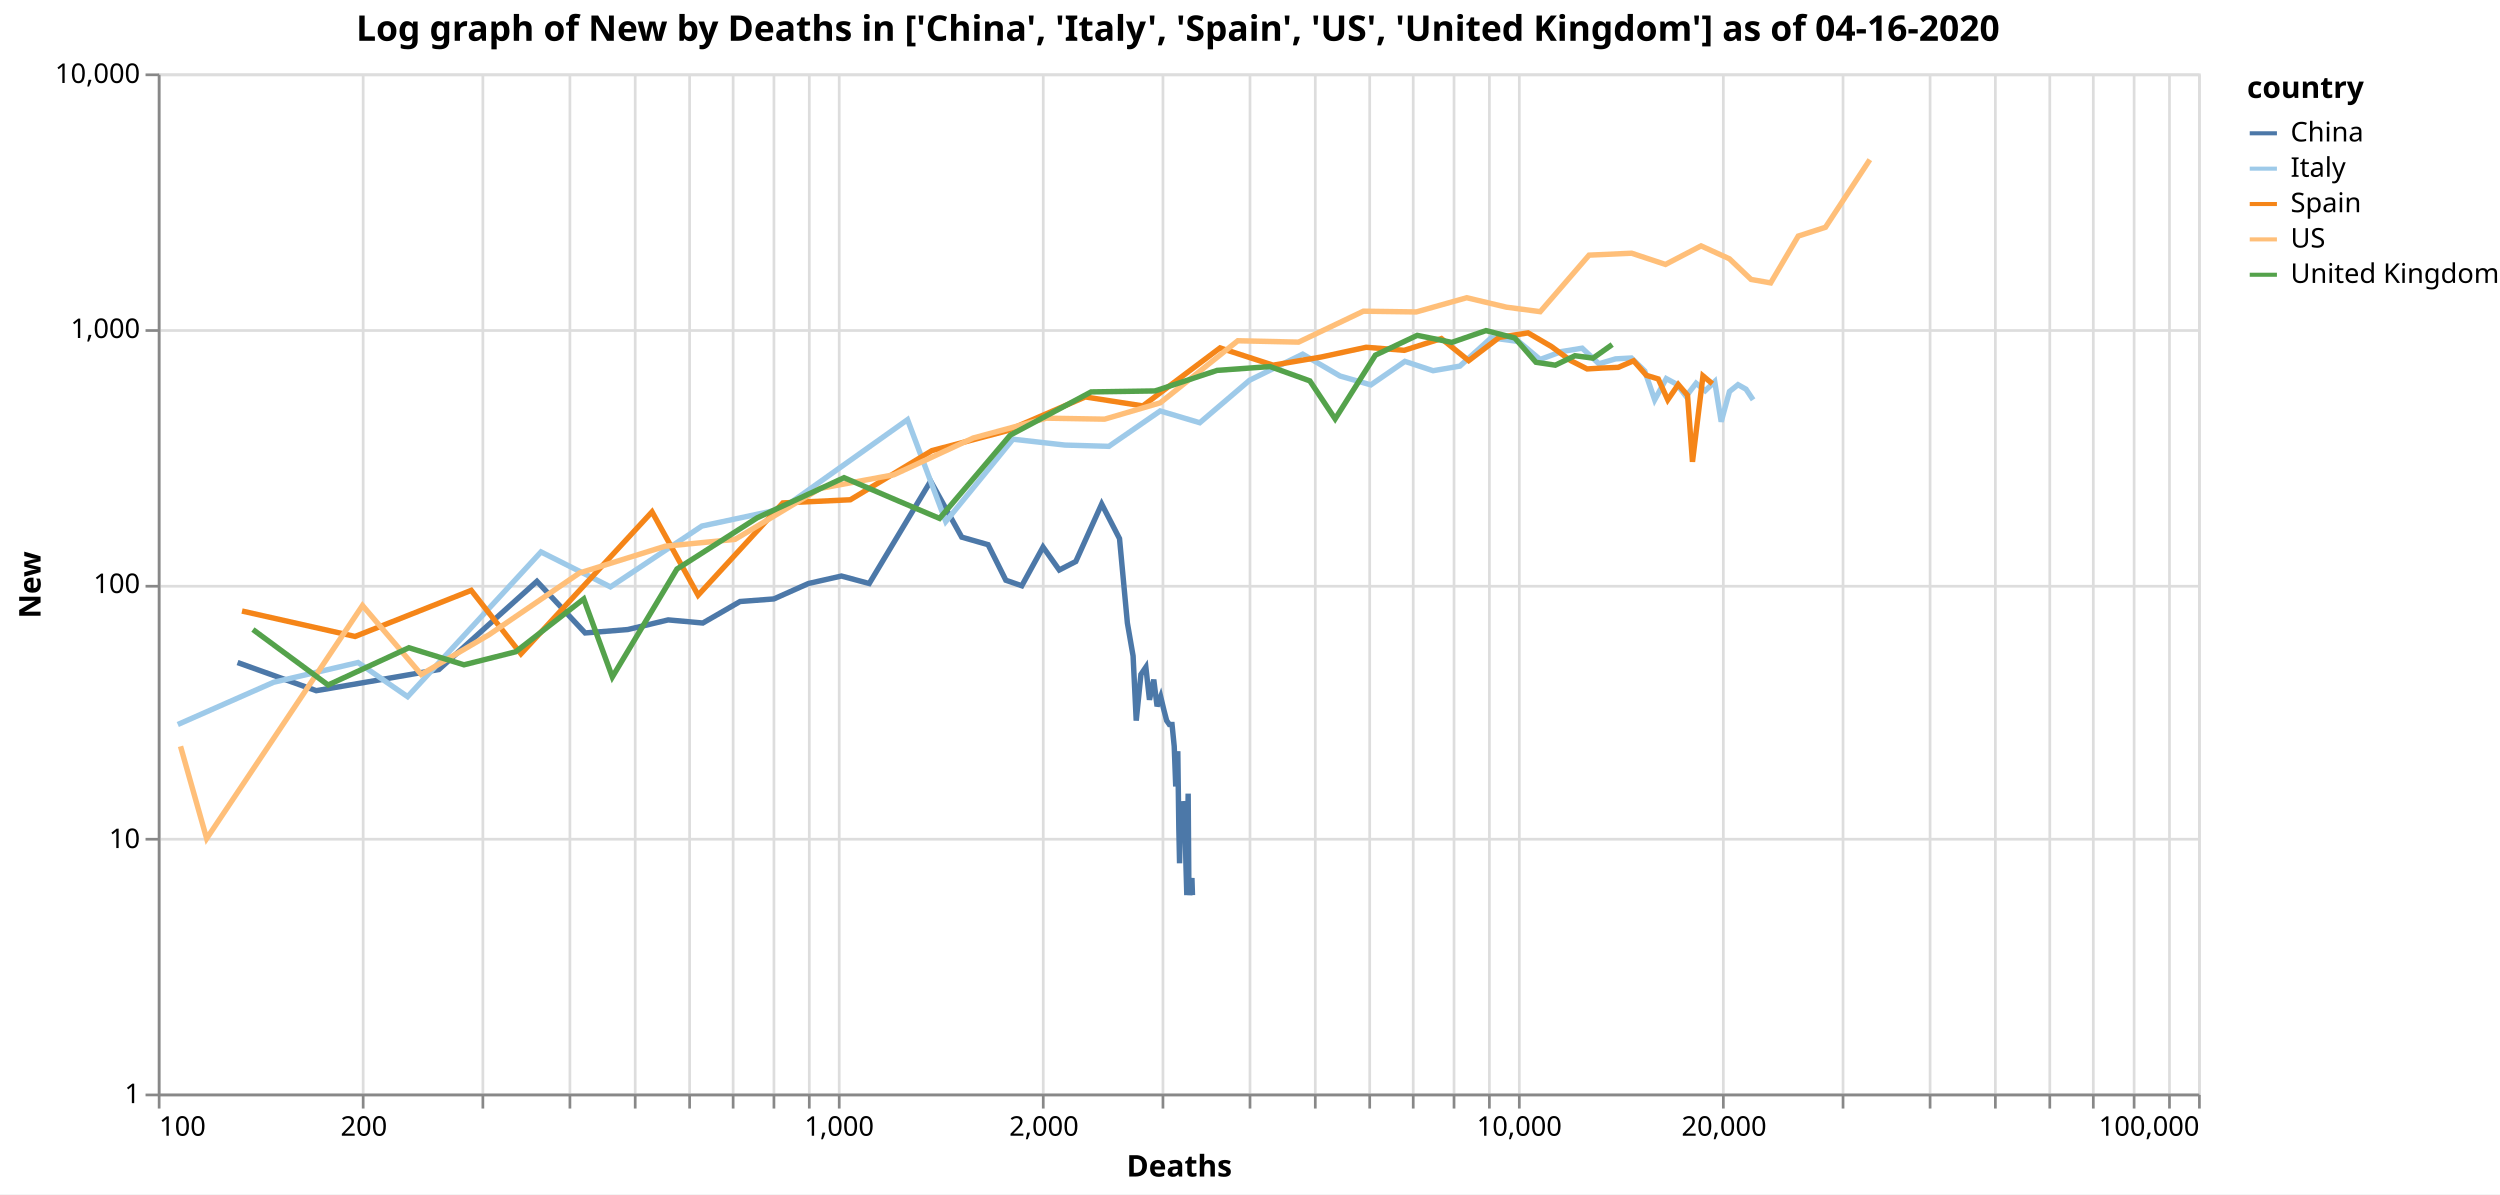
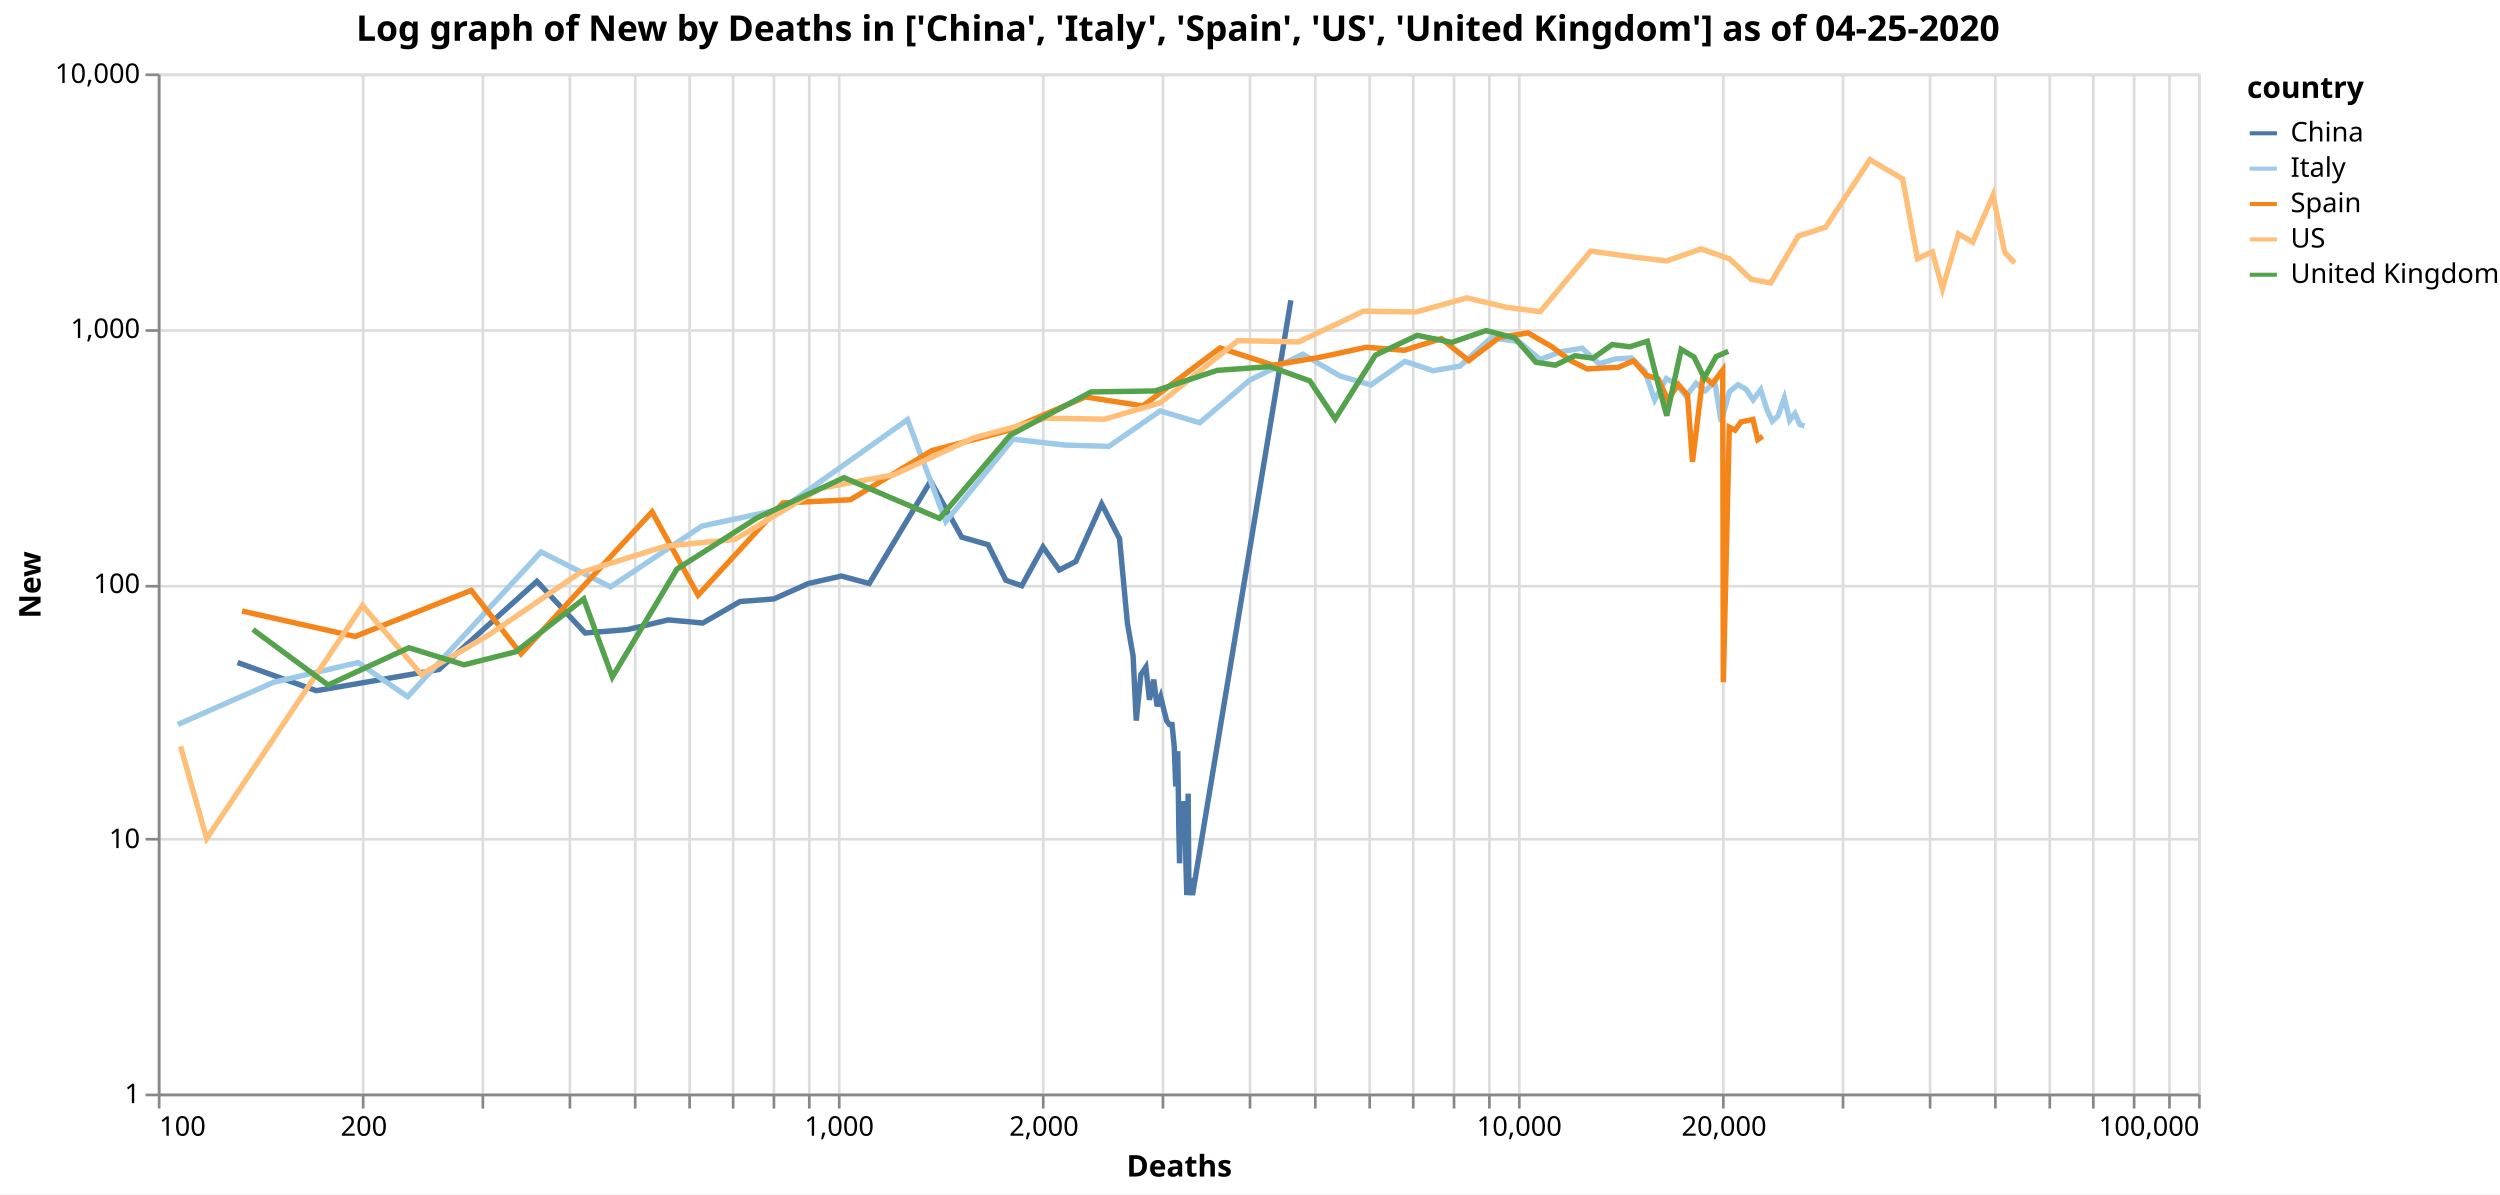
<svg xmlns="http://www.w3.org/2000/svg" class="marks" width="919" height="439" viewBox="0 0 919 439" version="1.1">
  <rect width="919" height="439" style="fill: white;" />
  <g transform="translate(58,27)">
    <g class="mark-group role-frame root">
      <g transform="translate(0,0)">
        <path class="background" d="M0.5,0.5h750v375h-750Z" style="fill: none; stroke: #ddd;" />
        <g>
          <g class="mark-group role-axis">
            <g transform="translate(0.5,375.5)">
              <path class="background" d="M0,0h0v0h0Z" style="pointer-events: none; fill: none;" />
              <g>
                <g class="mark-rule role-axis-grid" style="pointer-events: none;">
                  <line transform="translate(0,-375)" x2="0" y2="375" style="fill: none; stroke: #ddd; stroke-width: 1; opacity: 1;" />
                  <line transform="translate(75,-375)" x2="0" y2="375" style="fill: none; stroke: #ddd; stroke-width: 1; opacity: 1;" />
                  <line transform="translate(119,-375)" x2="0" y2="375" style="fill: none; stroke: #ddd; stroke-width: 1; opacity: 1;" />
                  <line transform="translate(151,-375)" x2="0" y2="375" style="fill: none; stroke: #ddd; stroke-width: 1; opacity: 1;" />
                  <line transform="translate(175,-375)" x2="0" y2="375" style="fill: none; stroke: #ddd; stroke-width: 1; opacity: 1;" />
                  <line transform="translate(195,-375)" x2="0" y2="375" style="fill: none; stroke: #ddd; stroke-width: 1; opacity: 1;" />
                  <line transform="translate(211,-375)" x2="0" y2="375" style="fill: none; stroke: #ddd; stroke-width: 1; opacity: 1;" />
                  <line transform="translate(226,-375)" x2="0" y2="375" style="fill: none; stroke: #ddd; stroke-width: 1; opacity: 1;" />
                  <line transform="translate(239,-375)" x2="0" y2="375" style="fill: none; stroke: #ddd; stroke-width: 1; opacity: 1;" />
                  <line transform="translate(250,-375)" x2="0" y2="375" style="fill: none; stroke: #ddd; stroke-width: 1; opacity: 1;" />
                  <line transform="translate(325,-375)" x2="0" y2="375" style="fill: none; stroke: #ddd; stroke-width: 1; opacity: 1;" />
                  <line transform="translate(369,-375)" x2="0" y2="375" style="fill: none; stroke: #ddd; stroke-width: 1; opacity: 1;" />
                  <line transform="translate(401,-375)" x2="0" y2="375" style="fill: none; stroke: #ddd; stroke-width: 1; opacity: 1;" />
                  <line transform="translate(425,-375)" x2="0" y2="375" style="fill: none; stroke: #ddd; stroke-width: 1; opacity: 1;" />
                  <line transform="translate(445,-375)" x2="0" y2="375" style="fill: none; stroke: #ddd; stroke-width: 1; opacity: 1;" />
                  <line transform="translate(461,-375)" x2="0" y2="375" style="fill: none; stroke: #ddd; stroke-width: 1; opacity: 1;" />
                  <line transform="translate(476,-375)" x2="0" y2="375" style="fill: none; stroke: #ddd; stroke-width: 1; opacity: 1;" />
                  <line transform="translate(489,-375)" x2="0" y2="375" style="fill: none; stroke: #ddd; stroke-width: 1; opacity: 1;" />
                  <line transform="translate(500,-375)" x2="0" y2="375" style="fill: none; stroke: #ddd; stroke-width: 1; opacity: 1;" />
                  <line transform="translate(575,-375)" x2="0" y2="375" style="fill: none; stroke: #ddd; stroke-width: 1; opacity: 1;" />
                  <line transform="translate(619,-375)" x2="0" y2="375" style="fill: none; stroke: #ddd; stroke-width: 1; opacity: 1;" />
                  <line transform="translate(651,-375)" x2="0" y2="375" style="fill: none; stroke: #ddd; stroke-width: 1; opacity: 1;" />
                  <line transform="translate(675,-375)" x2="0" y2="375" style="fill: none; stroke: #ddd; stroke-width: 1; opacity: 1;" />
                  <line transform="translate(695,-375)" x2="0" y2="375" style="fill: none; stroke: #ddd; stroke-width: 1; opacity: 1;" />
                  <line transform="translate(711,-375)" x2="0" y2="375" style="fill: none; stroke: #ddd; stroke-width: 1; opacity: 1;" />
                  <line transform="translate(726,-375)" x2="0" y2="375" style="fill: none; stroke: #ddd; stroke-width: 1; opacity: 1;" />
                  <line transform="translate(739,-375)" x2="0" y2="375" style="fill: none; stroke: #ddd; stroke-width: 1; opacity: 1;" />
                  <line transform="translate(750,-375)" x2="0" y2="375" style="fill: none; stroke: #ddd; stroke-width: 1; opacity: 1;" />
                </g>
              </g>
              <path class="foreground" d="" style="pointer-events: none; display: none; fill: none;" />
            </g>
          </g>
          <g class="mark-group role-axis">
            <g transform="translate(0.5,0.5)">
              <path class="background" d="M0,0h0v0h0Z" style="pointer-events: none; fill: none;" />
              <g>
                <g class="mark-rule role-axis-grid" style="pointer-events: none;">
                  <line transform="translate(0,375)" x2="750" y2="0" style="fill: none; stroke: #ddd; stroke-width: 1; opacity: 1;" />
                  <line transform="translate(0,281)" x2="750" y2="0" style="fill: none; stroke: #ddd; stroke-width: 1; opacity: 1;" />
                  <line transform="translate(0,188)" x2="750" y2="0" style="fill: none; stroke: #ddd; stroke-width: 1; opacity: 1;" />
                  <line transform="translate(0,94)" x2="750" y2="0" style="fill: none; stroke: #ddd; stroke-width: 1; opacity: 1;" />
                  <line transform="translate(0,0)" x2="750" y2="0" style="fill: none; stroke: #ddd; stroke-width: 1; opacity: 1;" />
                </g>
              </g>
              <path class="foreground" d="" style="pointer-events: none; display: none; fill: none;" />
            </g>
          </g>
          <g class="mark-group role-axis">
            <g transform="translate(0.5,375.5)">
              <path class="background" d="M0,0h0v0h0Z" style="pointer-events: none; fill: none;" />
              <g>
                <g class="mark-rule role-axis-tick" style="pointer-events: none;">
                  <line transform="translate(0,0)" x2="0" y2="5" style="fill: none; stroke: #888; stroke-width: 1; opacity: 1;" />
                  <line transform="translate(75,0)" x2="0" y2="5" style="fill: none; stroke: #888; stroke-width: 1; opacity: 1;" />
                  <line transform="translate(119,0)" x2="0" y2="5" style="fill: none; stroke: #888; stroke-width: 1; opacity: 1;" />
                  <line transform="translate(151,0)" x2="0" y2="5" style="fill: none; stroke: #888; stroke-width: 1; opacity: 1;" />
                  <line transform="translate(175,0)" x2="0" y2="5" style="fill: none; stroke: #888; stroke-width: 1; opacity: 1;" />
                  <line transform="translate(195,0)" x2="0" y2="5" style="fill: none; stroke: #888; stroke-width: 1; opacity: 1;" />
                  <line transform="translate(211,0)" x2="0" y2="5" style="fill: none; stroke: #888; stroke-width: 1; opacity: 1;" />
                  <line transform="translate(226,0)" x2="0" y2="5" style="fill: none; stroke: #888; stroke-width: 1; opacity: 1;" />
                  <line transform="translate(239,0)" x2="0" y2="5" style="fill: none; stroke: #888; stroke-width: 1; opacity: 1;" />
                  <line transform="translate(250,0)" x2="0" y2="5" style="fill: none; stroke: #888; stroke-width: 1; opacity: 1;" />
                  <line transform="translate(325,0)" x2="0" y2="5" style="fill: none; stroke: #888; stroke-width: 1; opacity: 1;" />
                  <line transform="translate(369,0)" x2="0" y2="5" style="fill: none; stroke: #888; stroke-width: 1; opacity: 1;" />
                  <line transform="translate(401,0)" x2="0" y2="5" style="fill: none; stroke: #888; stroke-width: 1; opacity: 1;" />
                  <line transform="translate(425,0)" x2="0" y2="5" style="fill: none; stroke: #888; stroke-width: 1; opacity: 1;" />
                  <line transform="translate(445,0)" x2="0" y2="5" style="fill: none; stroke: #888; stroke-width: 1; opacity: 1;" />
                  <line transform="translate(461,0)" x2="0" y2="5" style="fill: none; stroke: #888; stroke-width: 1; opacity: 1;" />
                  <line transform="translate(476,0)" x2="0" y2="5" style="fill: none; stroke: #888; stroke-width: 1; opacity: 1;" />
                  <line transform="translate(489,0)" x2="0" y2="5" style="fill: none; stroke: #888; stroke-width: 1; opacity: 1;" />
                  <line transform="translate(500,0)" x2="0" y2="5" style="fill: none; stroke: #888; stroke-width: 1; opacity: 1;" />
                  <line transform="translate(575,0)" x2="0" y2="5" style="fill: none; stroke: #888; stroke-width: 1; opacity: 1;" />
                  <line transform="translate(619,0)" x2="0" y2="5" style="fill: none; stroke: #888; stroke-width: 1; opacity: 1;" />
                  <line transform="translate(651,0)" x2="0" y2="5" style="fill: none; stroke: #888; stroke-width: 1; opacity: 1;" />
                  <line transform="translate(675,0)" x2="0" y2="5" style="fill: none; stroke: #888; stroke-width: 1; opacity: 1;" />
                  <line transform="translate(695,0)" x2="0" y2="5" style="fill: none; stroke: #888; stroke-width: 1; opacity: 1;" />
                  <line transform="translate(711,0)" x2="0" y2="5" style="fill: none; stroke: #888; stroke-width: 1; opacity: 1;" />
                  <line transform="translate(726,0)" x2="0" y2="5" style="fill: none; stroke: #888; stroke-width: 1; opacity: 1;" />
                  <line transform="translate(739,0)" x2="0" y2="5" style="fill: none; stroke: #888; stroke-width: 1; opacity: 1;" />
                  <line transform="translate(750,0)" x2="0" y2="5" style="fill: none; stroke: #888; stroke-width: 1; opacity: 1;" />
                </g>
                <g class="mark-text role-axis-label" style="pointer-events: none;">
                  <text text-anchor="start" transform="translate(0,15)" style="font-family: sans-serif; font-size: 10px; fill: #000; opacity: 1;">100</text>
                  <text text-anchor="middle" transform="translate(75.2575,15)" style="font-family: sans-serif; font-size: 10px; fill: #000; opacity: 1;">200</text>
                  <text text-anchor="middle" transform="translate(119.2803,15)" style="font-family: sans-serif; font-size: 10px; fill: #000; opacity: 1;" />
                  <text text-anchor="middle" transform="translate(150.515,15)" style="font-family: sans-serif; font-size: 10px; fill: #000; opacity: 1;" />
                  <text text-anchor="middle" transform="translate(174.7425,15)" style="font-family: sans-serif; font-size: 10px; fill: #000; opacity: 1;" />
                  <text text-anchor="middle" transform="translate(194.5378,15)" style="font-family: sans-serif; font-size: 10px; fill: #000; opacity: 1;" />
                  <text text-anchor="middle" transform="translate(211.2745,15)" style="font-family: sans-serif; font-size: 10px; fill: #000; opacity: 1;" />
                  <text text-anchor="middle" transform="translate(225.7725,15)" style="font-family: sans-serif; font-size: 10px; fill: #000; opacity: 1;" />
                  <text text-anchor="middle" transform="translate(238.5606,15)" style="font-family: sans-serif; font-size: 10px; fill: #000; opacity: 1;" />
                  <text text-anchor="middle" transform="translate(250,15)" style="font-family: sans-serif; font-size: 10px; fill: #000; opacity: 1;">1,000</text>
                  <text text-anchor="middle" transform="translate(325.2575,15)" style="font-family: sans-serif; font-size: 10px; fill: #000; opacity: 1;">2,000</text>
                  <text text-anchor="middle" transform="translate(369.2803,15)" style="font-family: sans-serif; font-size: 10px; fill: #000; opacity: 1;" />
                  <text text-anchor="middle" transform="translate(400.515,15)" style="font-family: sans-serif; font-size: 10px; fill: #000; opacity: 1;" />
                  <text text-anchor="middle" transform="translate(424.7425,15)" style="font-family: sans-serif; font-size: 10px; fill: #000; opacity: 1;" />
                  <text text-anchor="middle" transform="translate(444.5378,15)" style="font-family: sans-serif; font-size: 10px; fill: #000; opacity: 1;" />
                  <text text-anchor="middle" transform="translate(461.2745,15)" style="font-family: sans-serif; font-size: 10px; fill: #000; opacity: 1;" />
                  <text text-anchor="middle" transform="translate(475.7725,15)" style="font-family: sans-serif; font-size: 10px; fill: #000; opacity: 1;" />
                  <text text-anchor="middle" transform="translate(488.5606,15)" style="font-family: sans-serif; font-size: 10px; fill: #000; opacity: 1;" />
                  <text text-anchor="middle" transform="translate(500,15)" style="font-family: sans-serif; font-size: 10px; fill: #000; opacity: 1;">10,000</text>
                  <text text-anchor="middle" transform="translate(575.2575,15)" style="font-family: sans-serif; font-size: 10px; fill: #000; opacity: 1;">20,000</text>
                  <text text-anchor="middle" transform="translate(619.2803,15)" style="font-family: sans-serif; font-size: 10px; fill: #000; opacity: 1;" />
                  <text text-anchor="middle" transform="translate(650.515,15)" style="font-family: sans-serif; font-size: 10px; fill: #000; opacity: 1;" />
                  <text text-anchor="middle" transform="translate(674.7425,15)" style="font-family: sans-serif; font-size: 10px; fill: #000; opacity: 1;" />
                  <text text-anchor="middle" transform="translate(694.5378,15)" style="font-family: sans-serif; font-size: 10px; fill: #000; opacity: 1;" />
                  <text text-anchor="middle" transform="translate(711.2745,15)" style="font-family: sans-serif; font-size: 10px; fill: #000; opacity: 1;" />
                  <text text-anchor="middle" transform="translate(725.7725,15)" style="font-family: sans-serif; font-size: 10px; fill: #000; opacity: 1;" />
                  <text text-anchor="middle" transform="translate(738.5606,15)" style="font-family: sans-serif; font-size: 10px; fill: #000; opacity: 1;" />
                  <text text-anchor="end" transform="translate(750,15)" style="font-family: sans-serif; font-size: 10px; fill: #000; opacity: 1;">100,000</text>
                </g>
                <g class="mark-rule role-axis-domain" style="pointer-events: none;">
                  <line transform="translate(0,0)" x2="750" y2="0" style="fill: none; stroke: #888; stroke-width: 1; opacity: 1;" />
                </g>
                <g class="mark-text role-axis-title" style="pointer-events: none;">
                  <text text-anchor="middle" transform="translate(375,30)" style="font-family: sans-serif; font-size: 11px; font-weight: bold; fill: #000; opacity: 1;">Deaths</text>
                </g>
              </g>
              <path class="foreground" d="" style="pointer-events: none; display: none; fill: none;" />
            </g>
          </g>
          <g class="mark-group role-axis">
            <g transform="translate(0.5,0.5)">
              <path class="background" d="M0,0h0v0h0Z" style="pointer-events: none; fill: none;" />
              <g>
                <g class="mark-rule role-axis-tick" style="pointer-events: none;">
                  <line transform="translate(0,375)" x2="-5" y2="0" style="fill: none; stroke: #888; stroke-width: 1; opacity: 1;" />
                  <line transform="translate(0,281)" x2="-5" y2="0" style="fill: none; stroke: #888; stroke-width: 1; opacity: 1;" />
                  <line transform="translate(0,188)" x2="-5" y2="0" style="fill: none; stroke: #888; stroke-width: 1; opacity: 1;" />
                  <line transform="translate(0,94)" x2="-5" y2="0" style="fill: none; stroke: #888; stroke-width: 1; opacity: 1;" />
                  <line transform="translate(0,0)" x2="-5" y2="0" style="fill: none; stroke: #888; stroke-width: 1; opacity: 1;" />
                </g>
                <g class="mark-text role-axis-label" style="pointer-events: none;">
                  <text text-anchor="end" transform="translate(-7,378)" style="font-family: sans-serif; font-size: 10px; fill: #000; opacity: 1;">1</text>
                  <text text-anchor="end" transform="translate(-7,284.25)" style="font-family: sans-serif; font-size: 10px; fill: #000; opacity: 1;">10</text>
                  <text text-anchor="end" transform="translate(-7,190.5)" style="font-family: sans-serif; font-size: 10px; fill: #000; opacity: 1;">100</text>
                  <text text-anchor="end" transform="translate(-7,96.75)" style="font-family: sans-serif; font-size: 10px; fill: #000; opacity: 1;">1,000</text>
                  <text text-anchor="end" transform="translate(-7,3)" style="font-family: sans-serif; font-size: 10px; fill: #000; opacity: 1;">10,000</text>
                </g>
                <g class="mark-rule role-axis-domain" style="pointer-events: none;">
                  <line transform="translate(0,375)" x2="0" y2="-375" style="fill: none; stroke: #888; stroke-width: 1; opacity: 1;" />
                </g>
                <g class="mark-text role-axis-title" style="pointer-events: none;">
                  <text text-anchor="middle" transform="translate(-41.58594,187.5) rotate(-90) translate(0,-2)" style="font-family: sans-serif; font-size: 11px; font-weight: bold; fill: #000; opacity: 1;">New</text>
                </g>
              </g>
              <path class="foreground" d="" style="pointer-events: none; display: none; fill: none;" />
            </g>
          </g>
          <g class="mark-group role-scope pathgroup">
            <g transform="translate(0,0)">
              <path class="background" d="M0,0h750v375h-750Z" style="fill: none;" />
              <g>
                <g class="mark-line role-mark marks">
-                   <path d="M29.318,216.544L58.249,226.895L82.095,222.82L103.325,219.116L139.377,186.694L157.097,205.671L172.77,204.418L187.627,200.875L200.351,202.022L214.031,194.117L226.449,193.17L239.162,187.5L251.295,184.745L261.526,187.5L284.101,149.869L295.532,170.452L305.223,173.223L311.748,186.297L317.611,188.323L325.42,174.092L331.379,182.524L337.465,179.404L346.981,158.273L353.534,170.991L356.424,202.022L358.522,214.125L359.675,237.9L361.401,220.926L363.215,218.241L364.546,230.244L366.122,222.82L367.345,232.639L368.663,229.097L369.822,233.892L370.861,237.9L371.855,239.329L372.84,239.329L373.643,247.338L374.198,262.114L374.956,249.148L375.333,277.369L375.607,290.335L376.05,270.568L376.389,281.25L376.863,267.55L377.301,270.568L377.67,277.369L377.937,290.335L378.271,302.048L378.77,264.741L379.002,295.772L379.332,302.048L380.154,295.772L380.35,302.048" style="fill: none; stroke: #4c78a8; stroke-width: 2;" />
-                 </g>
-               </g>
-               <path class="foreground" d="" style="display: none; fill: none;" />
-             </g>
-             <g transform="translate(0,0)">
-               <path class="background" d="M0,0h750v375h-750Z" style="fill: none;" />
-               <g>
-                 <g class="mark-line role-mark marks">
-                   <path d="M7.346,239.329L42.565,223.802L73.617,216.544L91.839,229.097L140.87,175.889L166.395,188.74L200.007,166.377L229.376,160.101L275.608,127.269L289.666,164.715L314.36,134.452L333.513,136.61L349.615,137.079L368.481,124.06L383.029,128.397L401.38,112.756L420.874,103.193L434.616,111.227L445.922,114.481L458.446,105.845L468.809,109.273L478.652,107.58L490.165,97.189L500.249,98.54L508.145,105.139L516.03,102.229L523.6,100.994L529.773,106.731L535.871,104.924L541.689,104.604L546.612,109.392L550.26,119.985L554.522,112.176L558.42,114.278L561.803,118.688L565.488,113.875L568.822,116.637L572.33,113.279L574.708,128.018L577.753,116.923L580.901,114.413L583.839,116.069L586.441,119.985" style="fill: none; stroke: #9ecae9; stroke-width: 2;" />
-                 </g>
-               </g>
-               <path class="foreground" d="" style="display: none; fill: none;" />
-             </g>
-             <g transform="translate(0,0)">
-               <path class="background" d="M0,0h750v375h-750Z" style="fill: none;" />
-               <g>
-                 <g class="mark-line role-mark marks">
-                   <path d="M30.963,197.616L72.509,206.963L115.224,190.019L133.507,213.349L181.682,161.153L198.622,191.79L229.77,157.878L254.571,156.714L284.576,138.643L312.116,131.363L340.95,118.914L362.099,122.217L390.484,100.897L409.996,107.238L427.699,104.233L444.212,100.655L458.175,101.78L471.848,97.456L481.894,105.572L493.132,97.012L503.714,95.37L512.285,100.367L519.315,105.517L525.445,108.623L531.297,108.272L536.88,108.04L542.507,105.626L547.211,110.977L551.578,112.304L555.066,119.985L558.939,114.345L562.336,118.314L564.155,142.77L568.007,111.164L571.474,114.076" style="fill: none; stroke: #f58518; stroke-width: 2;" />
-                 </g>
-               </g>
-               <path class="foreground" d="" style="display: none; fill: none;" />
-             </g>
-             <g transform="translate(0,0)">
-               <path class="background" d="M0,0h750v375h-750Z" style="fill: none;" />
-               <g>
-                 <g class="mark-line role-mark marks">
-                   <path d="M8.356,247.338L17.971,281.25L75.257,195.58L96.847,220.926L121.785,206.312L155.034,183.619L186.464,173.8L212.201,171.264L243.513,152.539L270.607,147.515L299.733,134.012L326.66,126.716L348.042,127.084L368.481,121.086L397.012,98.267L419.333,98.77L443.19,87.392L462.616,87.672L481.16,82.446L495.782,85.922L508.185,87.567L526.139,66.79L541.792,66.082L554.226,70.205L567.296,63.387L577.737,68.134L585.699,75.723L592.896,76.998L603.035,59.785L613.042,56.541L629.352,31.696" style="fill: none; stroke: #ffbf79; stroke-width: 2;" />
-                 </g>
-               </g>
-               <path class="foreground" d="" style="display: none; fill: none;" />
-             </g>
-             <g transform="translate(0,0)">
-               <path class="background" d="M0,0h750v375h-750Z" style="fill: none;" />
-               <g>
-                 <g class="mark-line role-mark marks">
-                   <path d="M34.97,204.418L62.605,224.807L92.304,211.107L112.562,217.384L131.585,212.588L156.585,193.17L167.096,221.862L190.857,182.165L220.346,163.343L252.256,148.596L272.565,157.292L287.382,163.568L313.395,132.932L343.09,117.068L366.569,116.708L389.407,109.154L408.871,107.752L423.498,113.017L432.796,126.992L447.589,103.554L462.983,96.269L475.677,98.862L488.247,94.531L498.821,97.233L506.623,106.175L513.72,107.238L520.956,103.762L527.597,104.657L534.647,99.655" style="fill: none; stroke: #54a24b; stroke-width: 2;" />
+                   <path d="M29.318,216.544L58.249,226.895L82.095,222.82L103.325,219.116L139.377,186.694L157.097,205.671L172.77,204.418L187.627,200.875L200.351,202.022L214.031,194.117L226.449,193.17L239.162,187.5L251.295,184.745L261.526,187.5L284.101,149.869L295.532,170.452L305.223,173.223L311.748,186.297L317.611,188.323L325.42,174.092L331.379,182.524L337.465,179.404L346.981,158.273L353.534,170.991L356.424,202.022L358.522,214.125L359.675,237.9L361.401,220.926L363.215,218.241L364.546,230.244L366.122,222.82L367.345,232.639L368.663,229.097L369.822,233.892L370.861,237.9L371.855,239.329L372.84,239.329L373.643,247.338L374.198,262.114L374.956,249.148L375.333,277.369L375.607,290.335L376.05,270.568L376.389,281.25L376.863,267.55L377.301,270.568L377.67,277.369L377.937,290.335L378.271,302.048L378.77,264.741L379.002,295.772L379.332,302.048L380.154,295.772L380.35,302.048L416.536,83.382" style="fill: none; stroke: #4c78a8; stroke-width: 2;" />
+                 </g>
+               </g>
+               <path class="foreground" d="" style="display: none; fill: none;" />
+             </g>
+             <g transform="translate(0,0)">
+               <path class="background" d="M0,0h750v375h-750Z" style="fill: none;" />
+               <g>
+                 <g class="mark-line role-mark marks">
+                   <path d="M7.346,239.329L42.565,223.802L73.617,216.544L91.839,229.097L140.87,175.889L166.395,188.74L200.007,166.377L229.376,160.101L275.608,127.269L289.666,164.715L314.36,134.452L333.513,136.61L349.615,137.079L368.481,124.06L383.029,128.397L401.38,112.756L420.874,103.193L434.616,111.227L445.922,114.481L458.446,105.845L468.809,109.273L478.652,107.58L490.165,97.189L500.249,98.54L508.145,105.139L516.03,102.229L523.6,100.994L529.773,106.731L535.871,104.924L541.689,104.604L546.612,109.392L550.26,119.985L554.522,112.176L558.42,114.278L561.803,118.688L565.488,113.875L568.822,116.637L572.33,113.279L574.708,128.018L577.753,116.923L580.901,114.413L583.839,116.069L586.441,119.985L589.221,116.281L591.498,123.464L593.504,127.829L595.567,125.901L597.945,119.293L599.854,127.455L601.843,125.014L603.614,129.07L605.335,129.558" style="fill: none; stroke: #9ecae9; stroke-width: 2;" />
+                 </g>
+               </g>
+               <path class="foreground" d="" style="display: none; fill: none;" />
+             </g>
+             <g transform="translate(0,0)">
+               <path class="background" d="M0,0h750v375h-750Z" style="fill: none;" />
+               <g>
+                 <g class="mark-line role-mark marks">
+                   <path d="M30.963,197.616L72.509,206.963L115.224,190.019L133.507,213.349L181.682,161.153L198.622,191.79L229.77,157.878L254.571,156.714L284.576,138.643L312.116,131.363L340.95,118.914L362.099,122.217L390.484,100.897L409.996,107.238L427.699,104.233L444.212,100.655L458.175,101.78L471.848,97.456L481.894,105.572L493.132,97.012L503.714,95.37L512.285,100.367L519.315,105.517L525.445,108.623L531.297,108.272L536.88,108.04L542.507,105.626L547.211,110.977L551.578,112.304L555.066,119.985L558.939,114.345L562.336,118.314L564.155,142.77L568.007,111.164L571.474,114.076L575.268,109.035L575.491,223.802L577.689,130.052L579.787,131.159L582.003,128.112L584.2,127.642L586.378,127.176L588.161,134.563L589.968,133.36" style="fill: none; stroke: #f58518; stroke-width: 2;" />
+                 </g>
+               </g>
+               <path class="foreground" d="" style="display: none; fill: none;" />
+             </g>
+             <g transform="translate(0,0)">
+               <path class="background" d="M0,0h750v375h-750Z" style="fill: none;" />
+               <g>
+                 <g class="mark-line role-mark marks">
+                   <path d="M8.356,247.338L17.971,281.25L75.257,195.58L96.847,220.926L121.785,206.312L155.034,183.619L186.464,173.8L212.201,171.264L243.513,152.539L270.607,147.515L299.733,134.012L326.66,126.716L348.042,127.084L368.481,121.086L397.04,98.221L419.402,98.678L443.245,87.392L462.662,87.672L481.173,82.508L495.782,85.955L508.185,87.567L526.752,65.305L541.859,67.403L554.66,68.923L567.349,64.503L577.785,68.134L585.749,75.697L592.942,76.998L603.086,59.75L613.092,56.525L629.398,31.687L641.424,38.789L646.827,68.113L652.295,65.59L656.055,79.102L661.953,58.962L667.148,62.057L674.643,44.746L678.894,65.63L682.605,69.683" style="fill: none; stroke: #ffbf79; stroke-width: 2;" />
+                 </g>
+               </g>
+               <path class="foreground" d="" style="display: none; fill: none;" />
+             </g>
+             <g transform="translate(0,0)">
+               <path class="background" d="M0,0h750v375h-750Z" style="fill: none;" />
+               <g>
+                 <g class="mark-line role-mark marks">
+                   <path d="M34.97,204.418L62.605,224.807L92.304,211.107L112.562,217.384L131.585,212.588L156.585,193.17L167.096,221.862L190.857,182.165L220.346,163.343L252.256,148.596L272.565,157.292L287.382,163.568L313.395,132.932L343.09,117.068L366.569,116.708L389.407,109.154L408.871,107.752L423.498,113.017L432.796,126.992L447.589,103.554L462.983,96.269L475.677,98.862L488.247,94.531L498.821,97.233L506.623,106.175L513.72,107.238L520.956,103.762L527.597,104.657L534.647,99.655L541.14,100.463L547.569,98.449L551.673,114.752L554.699,125.811L560,101.435L564.725,104.233L568.487,111.921L572.881,104.075L577.306,102.129" style="fill: none; stroke: #54a24b; stroke-width: 2;" />
                </g>
              </g>
              <path class="foreground" d="" style="display: none; fill: none;" />
            </g>
          </g>
          <g class="mark-group role-legend">
            <g transform="translate(768,0)">
              <path class="background" d="M0,0h88v79h-88Z" style="pointer-events: none; fill: none;" />
              <g>
                <g class="mark-group role-legend-entry">
                  <g transform="translate(0,16)">
                    <path class="background" d="M0,0h0v0h0Z" style="pointer-events: none; fill: none;" />
                    <g>
                      <g class="mark-group role-scope">
                        <g transform="translate(0,0)">
                          <path class="background" d="M0,0h87.152v11h-87.152Z" style="pointer-events: none; fill: none; opacity: 1;" />
                          <g>
                            <g class="mark-symbol role-legend-symbol" style="pointer-events: none;">
                              <path transform="translate(6,6)" d="M-5,0L5,0" style="fill: none; stroke: #4c78a8; stroke-width: 1.5; opacity: 1;" />
                            </g>
                            <g class="mark-text role-legend-label" style="pointer-events: none;">
                              <text text-anchor="start" transform="translate(16,9)" style="font-family: sans-serif; font-size: 10px; fill: #000; opacity: 1;">China</text>
                            </g>
                          </g>
                          <path class="foreground" d="" style="pointer-events: none; display: none; fill: none;" />
                        </g>
                        <g transform="translate(0,13)">
                          <path class="background" d="M0,0h87.152v11h-87.152Z" style="pointer-events: none; fill: none; opacity: 1;" />
                          <g>
                            <g class="mark-symbol role-legend-symbol" style="pointer-events: none;">
                              <path transform="translate(6,6)" d="M-5,0L5,0" style="fill: none; stroke: #9ecae9; stroke-width: 1.5; opacity: 1;" />
                            </g>
                            <g class="mark-text role-legend-label" style="pointer-events: none;">
                              <text text-anchor="start" transform="translate(16,9)" style="font-family: sans-serif; font-size: 10px; fill: #000; opacity: 1;">Italy</text>
                            </g>
                          </g>
                          <path class="foreground" d="" style="pointer-events: none; display: none; fill: none;" />
                        </g>
                        <g transform="translate(0,26)">
                          <path class="background" d="M0,0h87.152v11h-87.152Z" style="pointer-events: none; fill: none; opacity: 1;" />
                          <g>
                            <g class="mark-symbol role-legend-symbol" style="pointer-events: none;">
                              <path transform="translate(6,6)" d="M-5,0L5,0" style="fill: none; stroke: #f58518; stroke-width: 1.5; opacity: 1;" />
                            </g>
                            <g class="mark-text role-legend-label" style="pointer-events: none;">
                              <text text-anchor="start" transform="translate(16,9)" style="font-family: sans-serif; font-size: 10px; fill: #000; opacity: 1;">Spain</text>
                            </g>
                          </g>
                          <path class="foreground" d="" style="pointer-events: none; display: none; fill: none;" />
                        </g>
                        <g transform="translate(0,39)">
                          <path class="background" d="M0,0h87.152v11h-87.152Z" style="pointer-events: none; fill: none; opacity: 1;" />
                          <g>
                            <g class="mark-symbol role-legend-symbol" style="pointer-events: none;">
                              <path transform="translate(6,6)" d="M-5,0L5,0" style="fill: none; stroke: #ffbf79; stroke-width: 1.5; opacity: 1;" />
                            </g>
                            <g class="mark-text role-legend-label" style="pointer-events: none;">
                              <text text-anchor="start" transform="translate(16,9)" style="font-family: sans-serif; font-size: 10px; fill: #000; opacity: 1;">US</text>
                            </g>
                          </g>
                          <path class="foreground" d="" style="pointer-events: none; display: none; fill: none;" />
                        </g>
                        <g transform="translate(0,52)">
                          <path class="background" d="M0,0h87.152v11h-87.152Z" style="pointer-events: none; fill: none; opacity: 1;" />
                          <g>
                            <g class="mark-symbol role-legend-symbol" style="pointer-events: none;">
                              <path transform="translate(6,6)" d="M-5,0L5,0" style="fill: none; stroke: #54a24b; stroke-width: 1.5; opacity: 1;" />
                            </g>
                            <g class="mark-text role-legend-label" style="pointer-events: none;">
                              <text text-anchor="start" transform="translate(16,9)" style="font-family: sans-serif; font-size: 10px; fill: #000; opacity: 1;">United Kingdom</text>
                            </g>
                          </g>
                          <path class="foreground" d="" style="pointer-events: none; display: none; fill: none;" />
                        </g>
                      </g>
                    </g>
                    <path class="foreground" d="" style="pointer-events: none; display: none; fill: none;" />
                  </g>
                </g>
                <g class="mark-text role-legend-title" style="pointer-events: none;">
                  <text text-anchor="start" transform="translate(0,9)" style="font-family: sans-serif; font-size: 11px; font-weight: bold; fill: #000; opacity: 1;">country</text>
                </g>
              </g>
              <path class="foreground" d="" style="pointer-events: none; display: none; fill: none;" />
            </g>
          </g>
          <g class="mark-group role-title">
            <g transform="translate(375,-22)">
              <path class="background" d="M0,0h0v0h0Z" style="pointer-events: none; fill: none;" />
              <g>
                <g class="mark-text role-title-text" style="pointer-events: none;">
-                   <text text-anchor="middle" transform="translate(0,10)" style="font-family: sans-serif; font-size: 13px; font-weight: bold; fill: #000; opacity: 1;">Log graph of New by Deaths in ['China', 'Italy', 'Spain', 'US', 'United Kingdom'] as of 04-16-2020</text>
+                   <text text-anchor="middle" transform="translate(0,10)" style="font-family: sans-serif; font-size: 13px; font-weight: bold; fill: #000; opacity: 1;">Log graph of New by Deaths in ['China', 'Italy', 'Spain', 'US', 'United Kingdom'] as of 04-25-2020</text>
                </g>
              </g>
              <path class="foreground" d="" style="pointer-events: none; display: none; fill: none;" />
            </g>
          </g>
        </g>
        <path class="foreground" d="" style="display: none; fill: none;" />
      </g>
    </g>
  </g>
</svg>
